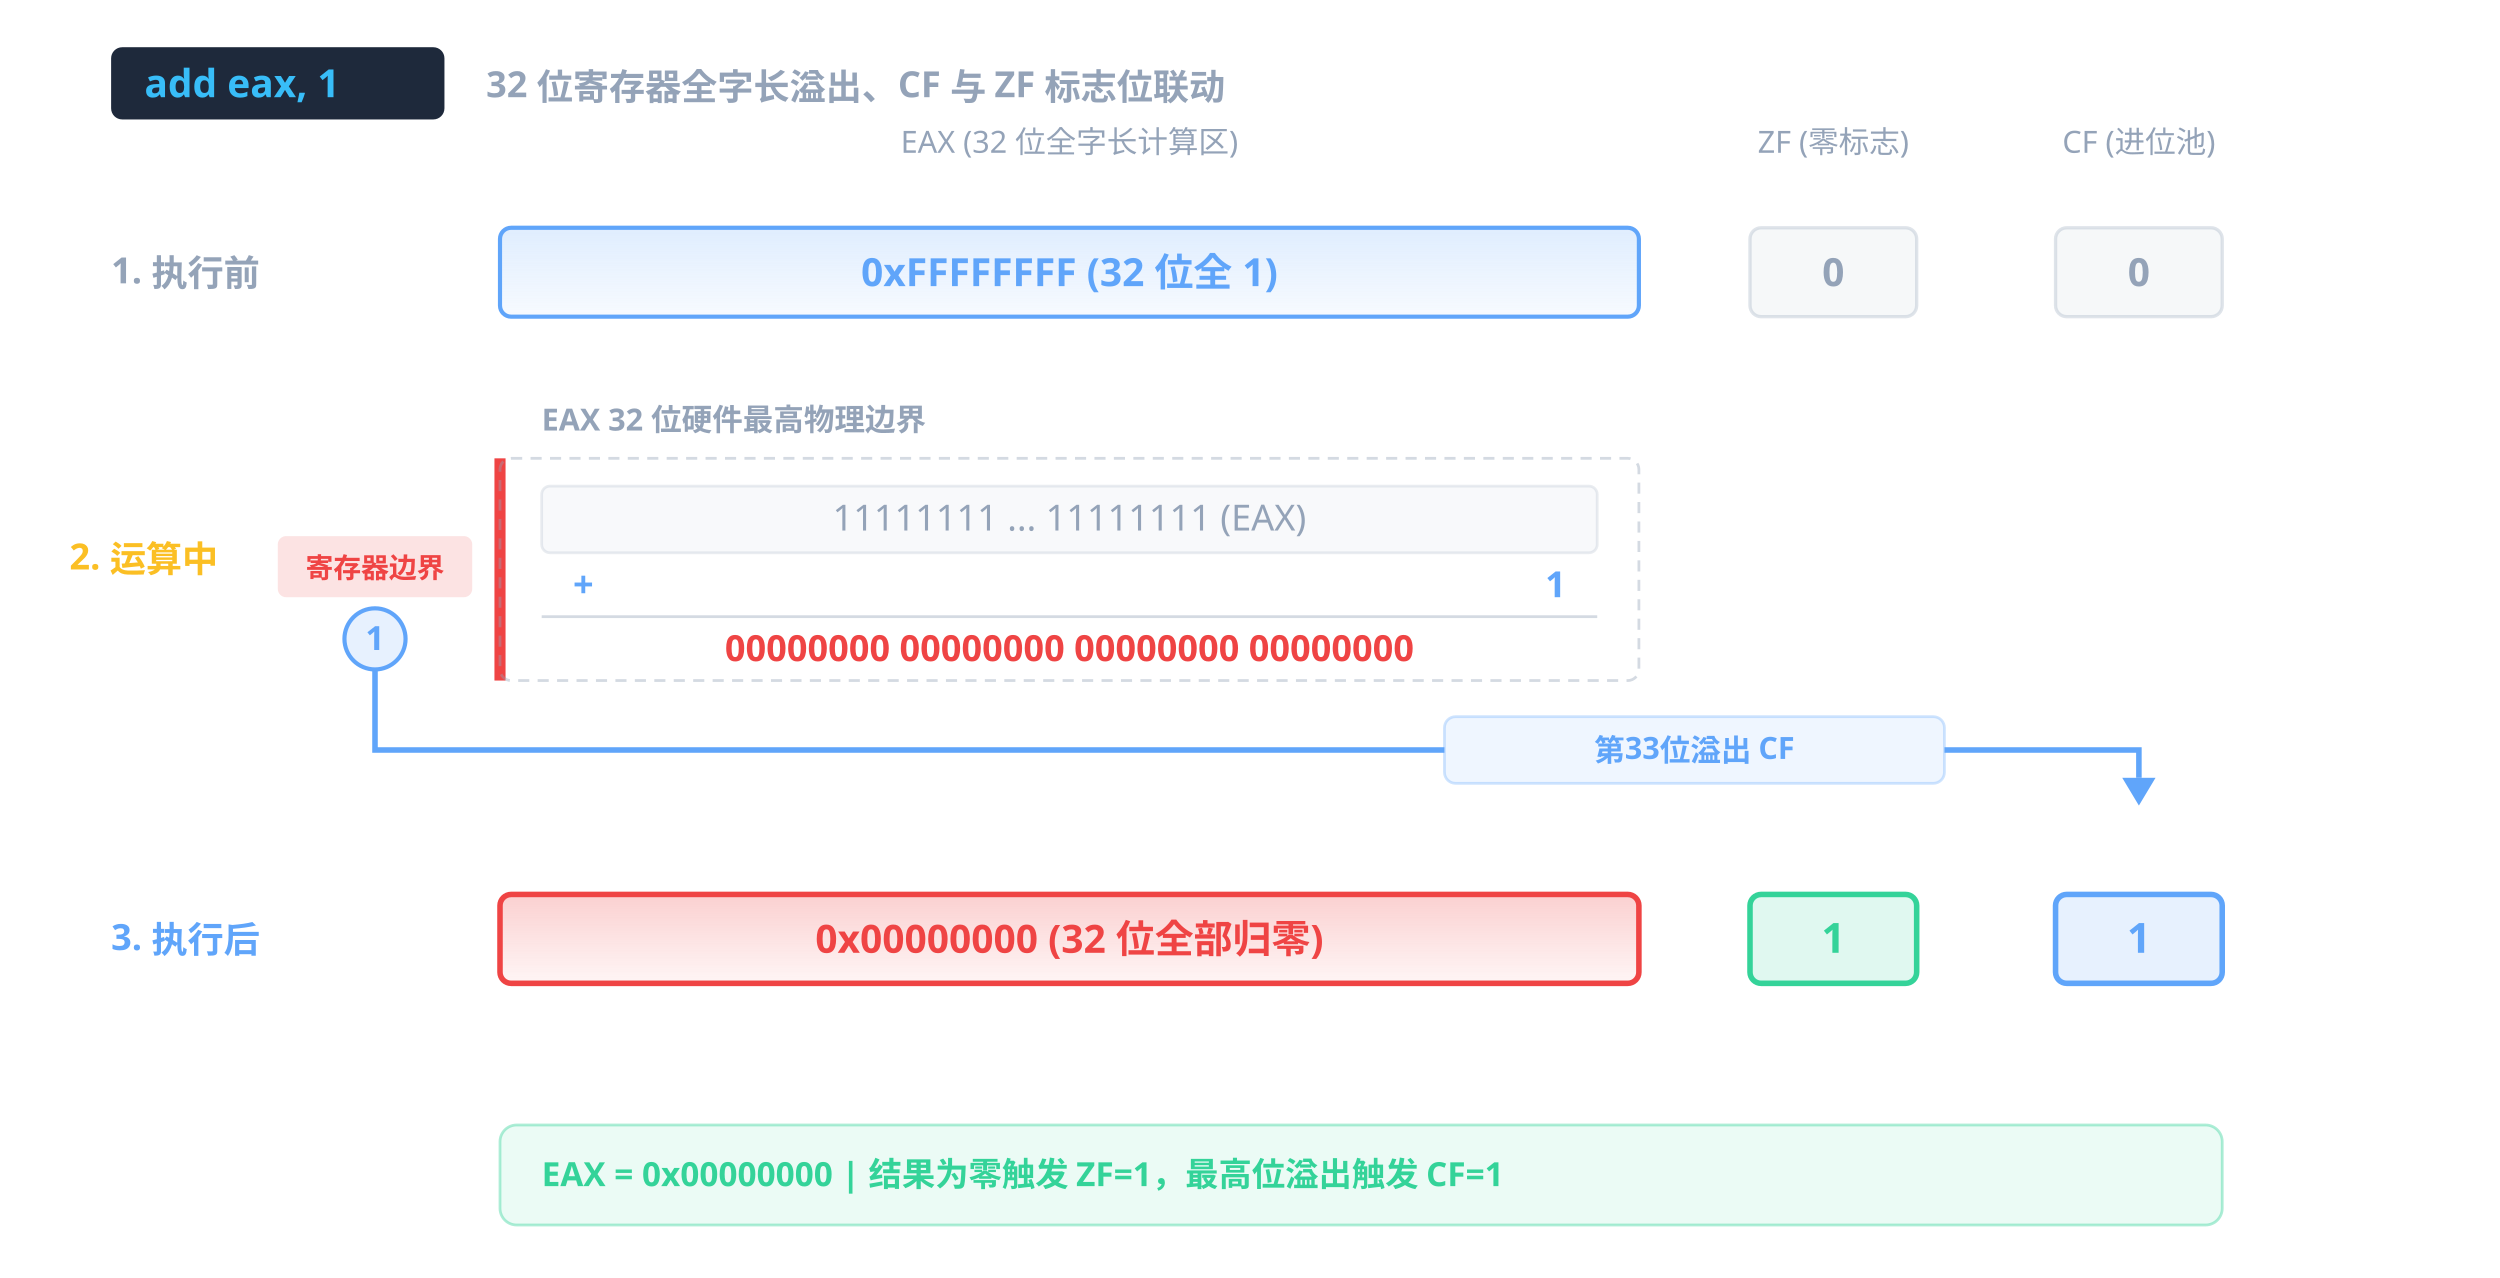
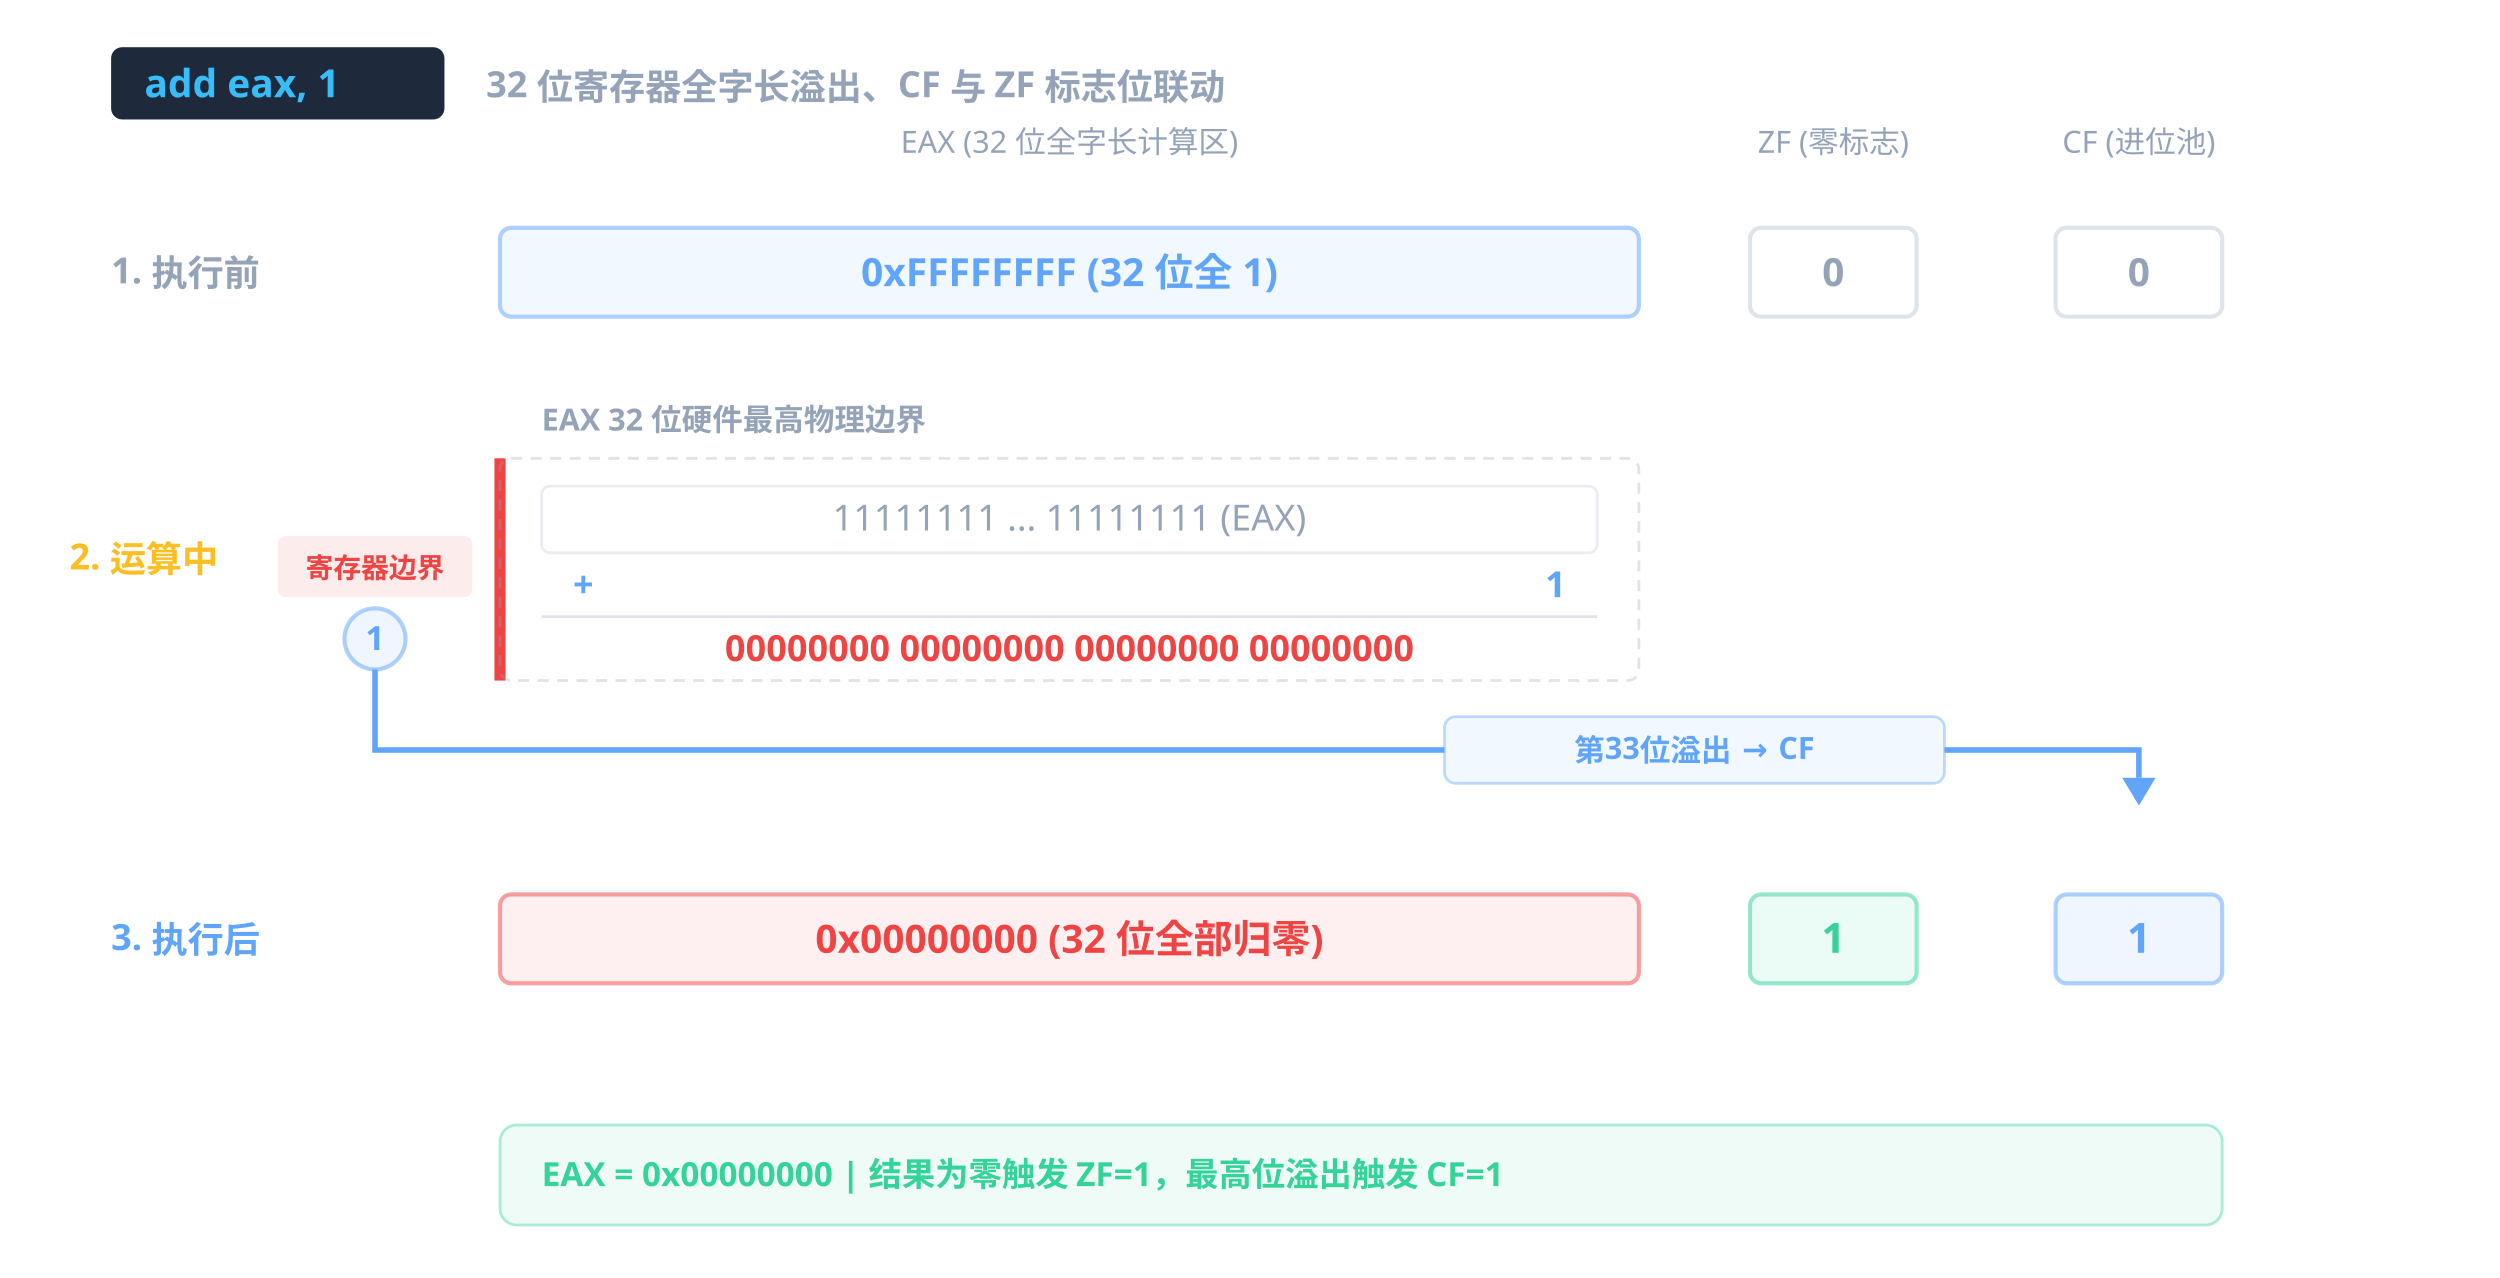
- <svg xmlns="http://www.w3.org/2000/svg" viewBox="0 0 900 460" width="900" font-family="'Noto Sans SC','Microsoft YaHei','PingFang SC','Hiragino Sans GB',sans-serif" font-size="14">
-   <defs>
-     <linearGradient id="greyGrad" x1="0" y1="0" x2="0" y2="1">
-       <stop offset="0%" stop-color="#94a3b8" stop-opacity="0.15" />
-       <stop offset="100%" stop-color="#94a3b8" stop-opacity="0.05" />
-     </linearGradient>
-     <linearGradient id="blueGrad" x1="0" y1="0" x2="0" y2="1">
-       <stop offset="0%" stop-color="#60a5fa" stop-opacity="0.2" />
-       <stop offset="100%" stop-color="#60a5fa" stop-opacity="0.05" />
-     </linearGradient>
-     <linearGradient id="roseGrad" x1="0" y1="0" x2="0" y2="1">
-       <stop offset="0%" stop-color="#ef4444" stop-opacity="0.25" />
-       <stop offset="100%" stop-color="#ef4444" stop-opacity="0.05" />
-     </linearGradient>
-   </defs>
+ <svg xmlns="http://www.w3.org/2000/svg" viewBox="0 0 900 460" width="100%" height="100%" font-family="'Noto Sans SC','Microsoft YaHei','PingFang SC','Hiragino Sans GB',sans-serif" font-size="14">
  <g transform="translate(40, 35)">
    <rect x="0" y="-18" width="120" height="26" rx="4" fill="#1e293b" />
    <text x="12" y="0" fill="#38bdf8" font-size="14" font-weight="bold">add eax, 1</text>
    <text x="135" y="0" fill="#94a3b8" font-size="13" font-weight="600">32 位寄存器全字长溢出、CF 与 ZF 标志位联动</text>
  </g>
  <g font-size="11" fill="#94a3b8" text-anchor="middle">
    <text x="385" y="55">EAX (32 位全字长计算区)</text>
    <text x="660" y="55">ZF (零标志)</text>
    <text x="770" y="55">CF (进位池)</text>
  </g>
  <g transform="translate(0, 70)">
    <text x="40" y="32" fill="#94a3b8" font-size="13" font-weight="bold">1. 执行前</text>
-     <rect x="180" y="12" width="410" height="32" rx="4" fill="url(#blueGrad)" stroke="#60a5fa" stroke-width="1.5" />
+     <rect x="180" y="12" width="410" height="32" rx="4" fill="#60a5fa" fill-opacity="0.08" stroke="#60a5fa" stroke-opacity="0.5" stroke-width="1.5" />
    <text x="385" y="33" text-anchor="middle" fill="#60a5fa" font-size="14" font-weight="bold">0xFFFFFFFF (32 位全 1)</text>
-     <rect x="630" y="12" width="60" height="32" rx="4" fill="#94a3b8" fill-opacity="0.08" stroke="#94a3b8" stroke-opacity="0.3" stroke-width="1.2" />
+     <rect x="630" y="12" width="60" height="32" rx="4" fill="none" stroke="#94a3b8" stroke-opacity="0.3" stroke-width="1.5" />
    <text x="660" y="33" text-anchor="middle" fill="#94a3b8" font-size="14" font-weight="bold">0</text>
-     <rect x="740" y="12" width="60" height="32" rx="4" fill="#94a3b8" fill-opacity="0.08" stroke="#94a3b8" stroke-opacity="0.3" stroke-width="1.2" />
+     <rect x="740" y="12" width="60" height="32" rx="4" fill="none" stroke="#94a3b8" stroke-opacity="0.3" stroke-width="1.5" />
    <text x="770" y="33" text-anchor="middle" fill="#94a3b8" font-size="14" font-weight="bold">0</text>
  </g>
  <g transform="translate(0, 150)">
    <text x="25" y="55" fill="#fbbf24" font-size="13" font-weight="bold">2. 运算中</text>
    <line x1="180" y1="15" x2="180" y2="95" stroke="#ef4444" stroke-width="4" />
-     <rect x="100" y="43" width="70" height="22" rx="3" fill="#ef4444" fill-opacity="0.15" />
+     <rect x="100" y="43" width="70" height="22" rx="3" fill="#ef4444" fill-opacity="0.1" />
    <text x="135" y="58" text-anchor="middle" fill="#ef4444" font-size="10" font-weight="bold">寄存器边界</text>
    <text x="195" y="5" fill="#94a3b8" font-size="11" font-weight="bold">EAX 32 位硬件最高物理边界</text>
-     <rect x="180" y="15" width="410" height="80" rx="4" fill="none" stroke="#94a3b8" stroke-opacity="0.4" stroke-dasharray="4,3" />
+     <rect x="180" y="15" width="410" height="80" rx="4" fill="none" stroke="#94a3b8" stroke-opacity="0.3" stroke-dasharray="4,3" />
    <g font-size="13" text-anchor="middle">
-       <rect x="195" y="25" width="380" height="24" rx="3" fill="#94a3b8" fill-opacity="0.06" stroke="#94a3b8" stroke-opacity="0.2" />
+       <rect x="195" y="25" width="380" height="24" rx="3" fill="none" stroke="#94a3b8" stroke-opacity="0.2" stroke-width="1" />
      <text x="385" y="41" fill="#94a3b8">11111111 ... 11111111 (EAX)</text>
      <text x="210" y="65" fill="#60a5fa" font-weight="bold">+</text>
      <text x="560" y="65" fill="#60a5fa" font-weight="bold">1</text>
-       <line x1="195" y1="72" x2="575" y2="72" stroke="#94a3b8" stroke-opacity="0.4" stroke-width="1" />
-       <circle cx="135" cy="80" r="11" fill="#60a5fa" fill-opacity="0.15" stroke="#60a5fa" stroke-width="1.5" />
+       <line x1="195" y1="72" x2="575" y2="72" stroke="#94a3b8" stroke-opacity="0.3" stroke-width="1" />
+       <circle cx="135" cy="80" r="11" fill="#60a5fa" fill-opacity="0.1" stroke="#60a5fa" stroke-opacity="0.5" stroke-width="1.5" />
      <text x="135" y="84" fill="#60a5fa" font-size="12" font-weight="bold">1</text>
      <text x="385" y="88" fill="#ef4444" font-weight="bold">00000000 00000000 00000000 00000000</text>
    </g>
    <path d="M135 91 L135 120 L520 120" fill="none" stroke="#60a5fa" stroke-width="2" />
-     <rect x="520" y="108" width="180" height="24" rx="4" fill="#60a5fa" fill-opacity="0.1" stroke="#60a5fa" stroke-opacity="0.3" />
-     <text x="610" y="124" text-anchor="middle" fill="#60a5fa" font-size="11" font-weight="bold">第33位溢出 CF</text>
+     <rect x="520" y="108" width="180" height="24" rx="4" fill="#60a5fa" fill-opacity="0.08" stroke="#60a5fa" stroke-opacity="0.4" stroke-width="1" />
+     <text x="610" y="124" text-anchor="middle" fill="#60a5fa" font-size="11" font-weight="bold">第33位溢出 → CF</text>
    <path d="M700 120 L770 120 L770 130" fill="none" stroke="#60a5fa" stroke-width="2" />
    <polygon points="770,130 764,130 770,140 776,130" fill="#60a5fa" />
  </g>
  <g transform="translate(0, 310)">
    <text x="40" y="32" fill="#60a5fa" font-size="13" font-weight="bold">3. 执行后</text>
-     <rect x="180" y="12" width="410" height="32" rx="4" fill="url(#roseGrad)" stroke="#ef4444" stroke-width="2" />
+     <rect x="180" y="12" width="410" height="32" rx="4" fill="#ef4444" fill-opacity="0.08" stroke="#ef4444" stroke-opacity="0.5" stroke-width="1.5" />
    <text x="385" y="33" text-anchor="middle" fill="#ef4444" font-size="14" font-weight="bold">0x00000000 (32 位全部归零)</text>
-     <rect x="630" y="12" width="60" height="32" rx="4" fill="#34d399" fill-opacity="0.15" stroke="#34d399" stroke-width="2" />
+     <rect x="630" y="12" width="60" height="32" rx="4" fill="#34d399" fill-opacity="0.1" stroke="#34d399" stroke-opacity="0.5" stroke-width="1.5" />
    <text x="660" y="33" text-anchor="middle" fill="#34d399" font-size="15" font-weight="bold">1</text>
-     <rect x="740" y="12" width="60" height="32" rx="4" fill="#60a5fa" fill-opacity="0.15" stroke="#60a5fa" stroke-width="2" />
+     <rect x="740" y="12" width="60" height="32" rx="4" fill="#60a5fa" fill-opacity="0.1" stroke="#60a5fa" stroke-opacity="0.5" stroke-width="1.5" />
    <text x="770" y="33" text-anchor="middle" fill="#60a5fa" font-size="15" font-weight="bold">1</text>
  </g>
  <g transform="translate(180, 405)">
-     <rect x="0" y="0" width="620" height="36" rx="6" fill="#34d399" fill-opacity="0.1" stroke="#34d399" stroke-opacity="0.4" stroke-width="1" />
+     <rect x="0" y="0" width="620" height="36" rx="6" fill="#34d399" fill-opacity="0.08" stroke="#34d399" stroke-opacity="0.4" stroke-width="1" />
    <text x="15" y="22" fill="#34d399" font-size="12" font-weight="600">EAX = 0x00000000 | 结果为零触发 ZF=1，最高位溢出触发 CF=1</text>
  </g>
</svg>
